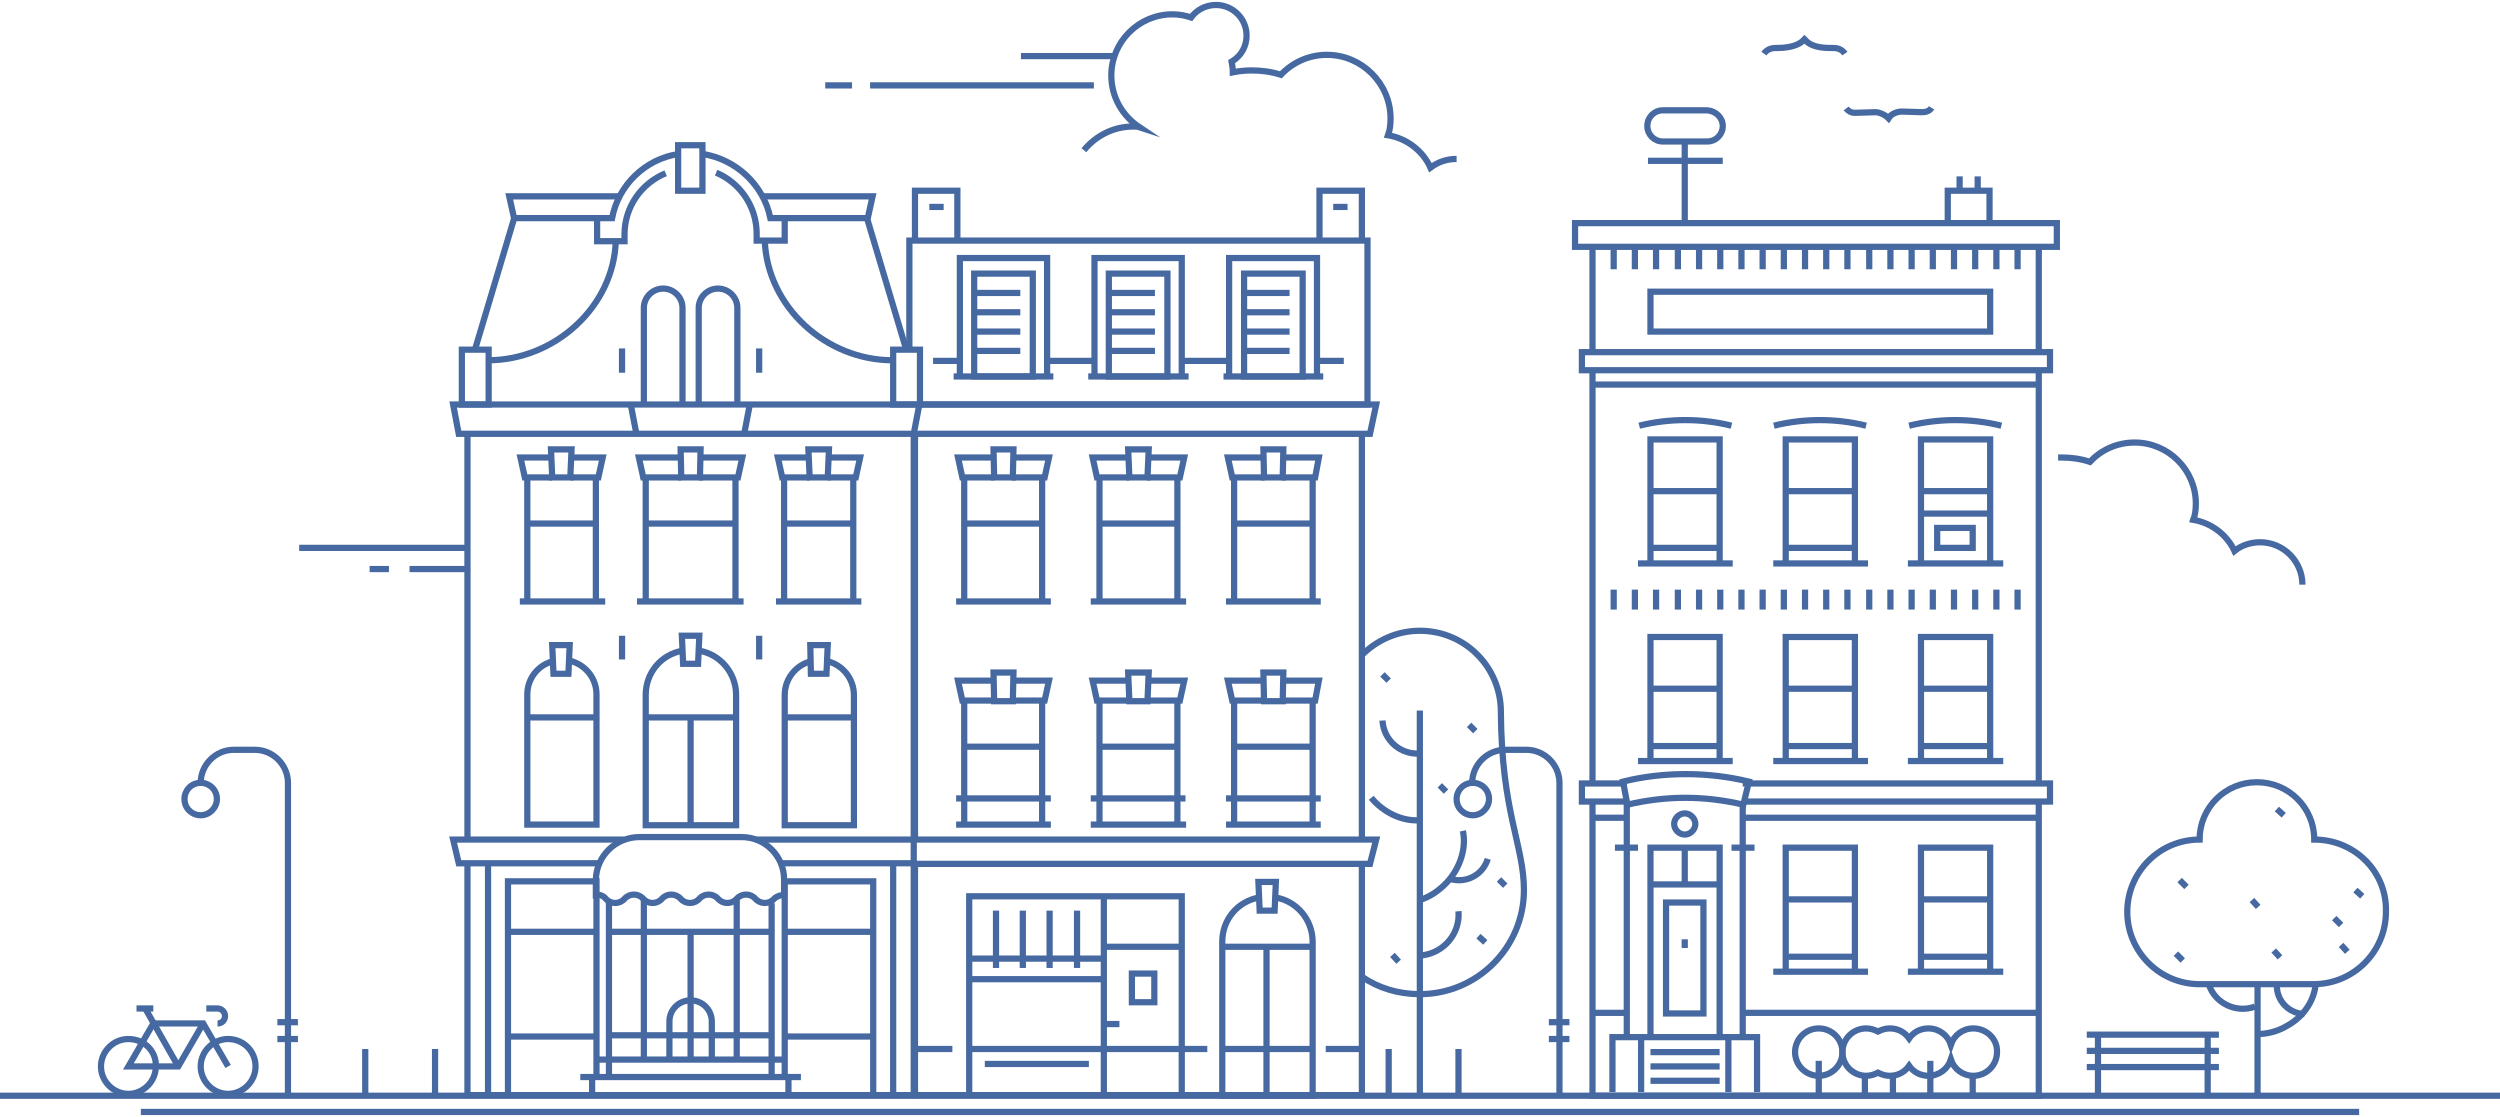
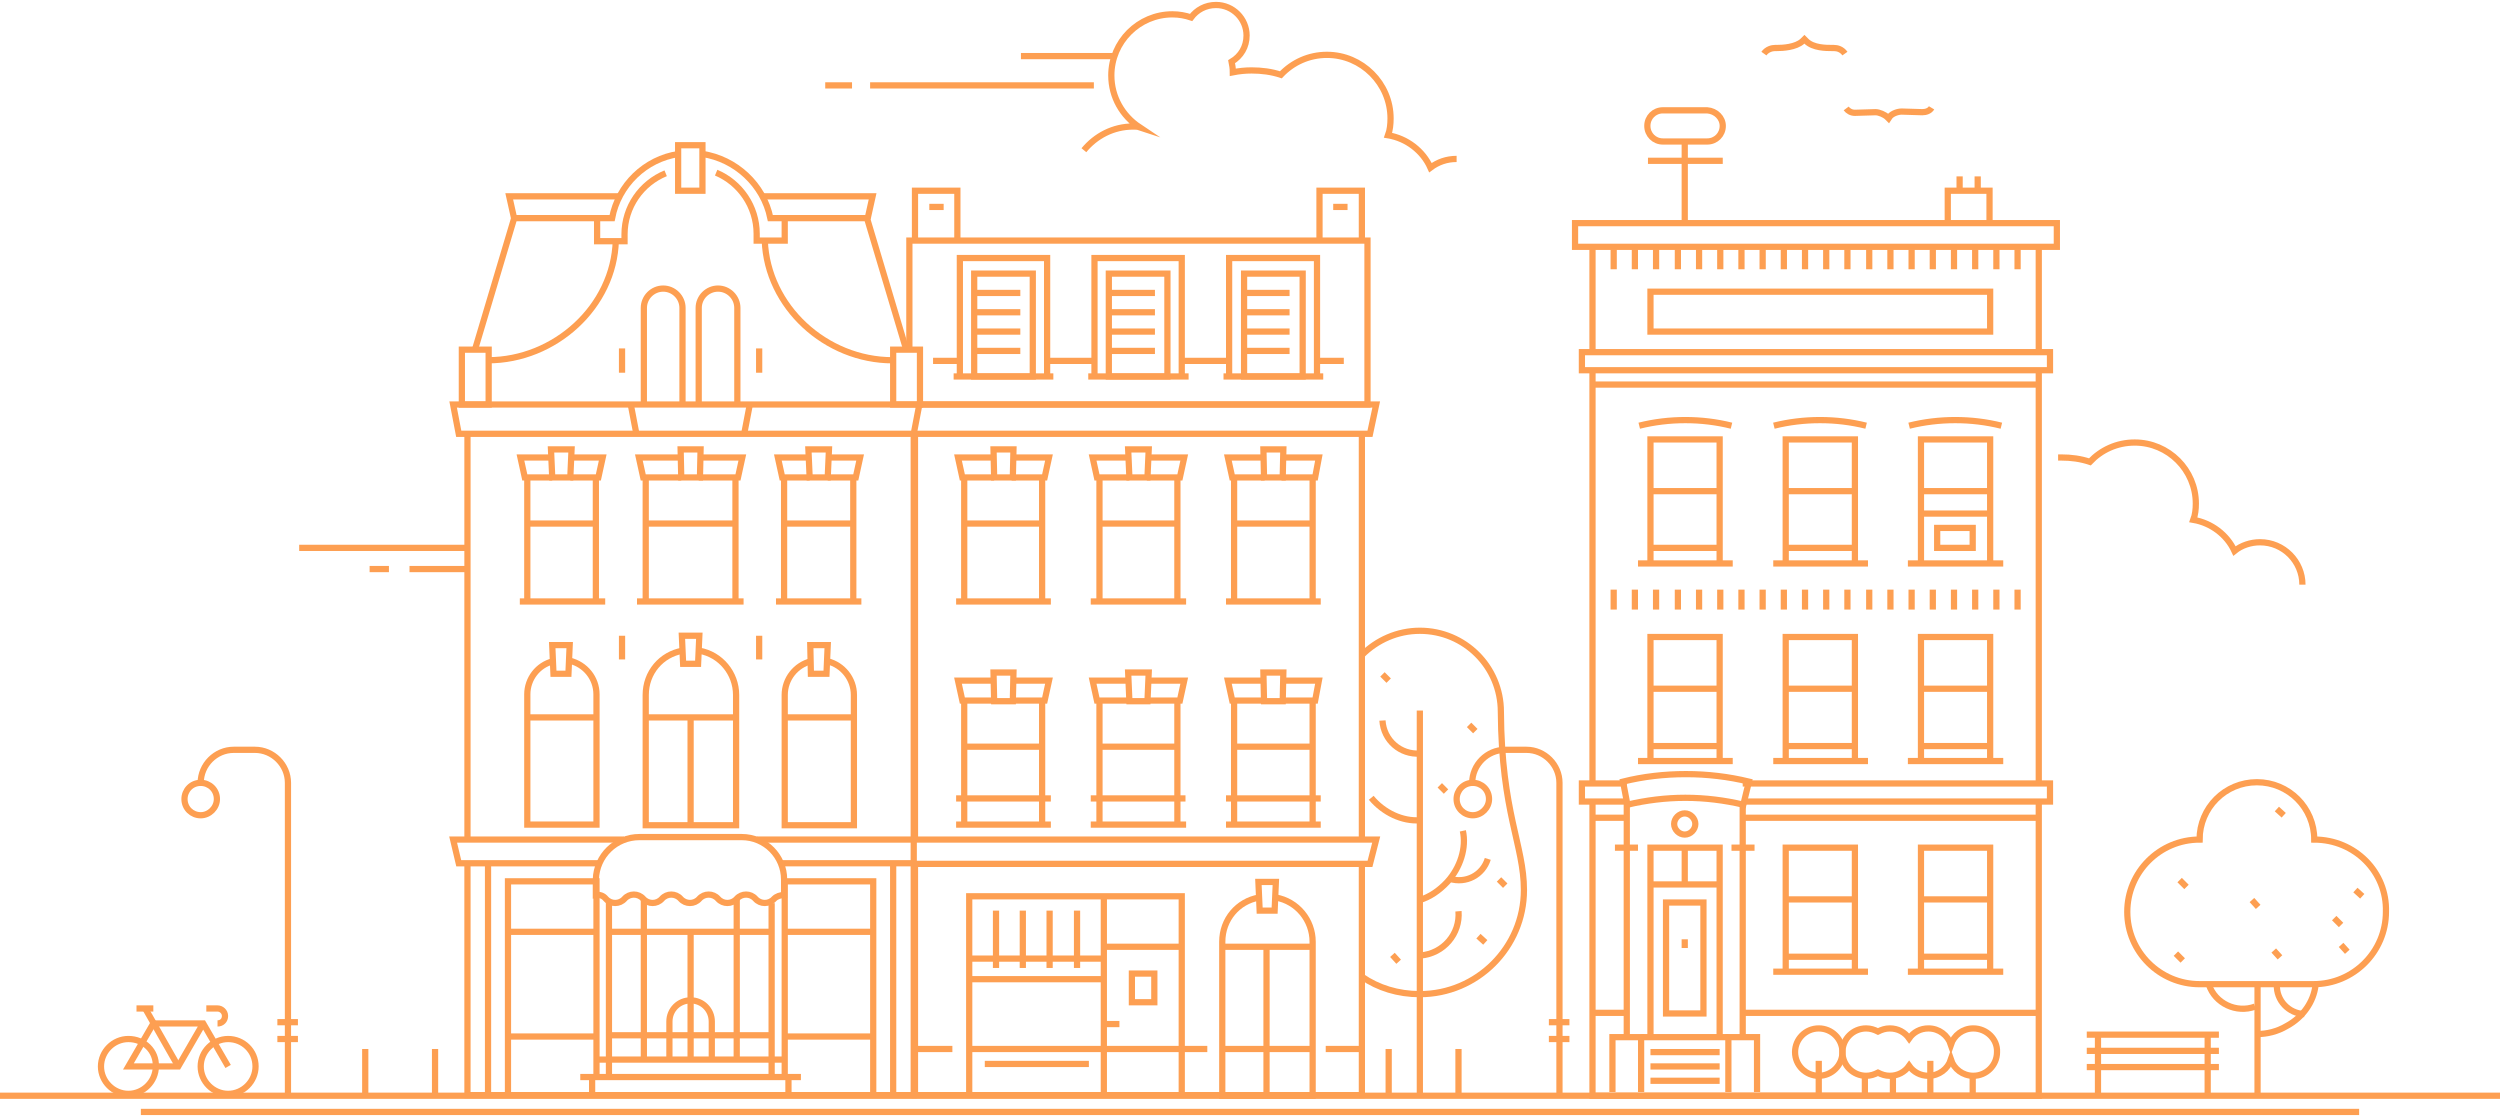
<svg xmlns="http://www.w3.org/2000/svg" version="1.1" x="0px" y="0px" viewBox="0 0 401.1 179.1" style="enable-background:new 0 0 401.1 179.1;" xml:space="preserve">
  <style type="text/css">
- 	.st0{fill: none;stroke:#4769A1;stroke-miterlimit:10;}
+ 	.st0{fill: none;stroke:#fd9f52;stroke-miterlimit:10;}
</style>
  <g id="Layer_5">
</g>
  <g id="Layer_2">
    <path class="st0" d="M330.2,73.4c0.1,0,0.3,0,0.5,0c1.6,0,3.1,0.2,4.6,0.7c1.8-1.9,4.3-3.1,7.2-3.1c5.4,0,9.8,4.4,9.8,9.8   c0,0.9-0.1,1.8-0.4,2.6c2.9,0.5,5.4,2.4,6.6,5c1.1-0.9,2.6-1.4,4.1-1.4c3.8,0,6.8,3.1,6.8,6.8" />
    <g>
      <line class="st0" x1="139.6" y1="13.7" x2="175.5" y2="13.7" />
      <line class="st0" x1="132.4" y1="13.7" x2="136.7" y2="13.7" />
      <line class="st0" x1="163.8" y1="9" x2="178.9" y2="9" />
      <path class="st0" d="M173.9,24.1c1.9-2.3,4.7-3.8,7.9-3.8c0.3,0,0.7,0,1,0.1c-2.7-1.8-4.5-4.8-4.5-8.3c0-5.4,4.4-9.8,9.8-9.8    c1.1,0,2.1,0.2,3,0.5c0.9-1.2,2.3-2,4-2c2.7,0,4.9,2.2,4.9,4.9c0,1.8-0.9,3.3-2.4,4.2c0.1,0.5,0.2,1.1,0.2,1.7c1-0.2,2-0.3,3-0.3    c1.6,0,3.2,0.2,4.7,0.7c1.9-2,4.5-3.2,7.4-3.2c5.6,0,10.2,4.6,10.2,10.2c0,0.9-0.1,1.9-0.4,2.7c3,0.5,5.6,2.5,6.8,5.2    c1.2-0.9,2.6-1.4,4.2-1.4" />
    </g>
    <g>
      <path class="st0" d="M218.5,105.1c2.4-2.4,5.7-3.9,9.3-3.9l0,0c7.2,0,13,5.8,13,13c0.1,16.2,3.7,21.4,3.7,28.6    c0,9.2-7.5,16.7-16.7,16.7l0,0c-3.5,0-6.7-1-9.3-2.8" />
      <line class="st0" x1="227.8" y1="175.8" x2="227.8" y2="114" />
      <path class="st0" d="M234.7,133.3c0.6,2.7-0.4,5.9-2.5,8.2l0,0c-1.3,1.4-2.8,2.4-4.4,2.9" />
      <path class="st0" d="M227.8,131.6c-2.8,0.2-5.8-1.2-7.8-3.6l0,0" />
      <path class="st0" d="M227.8,120.9c-3.1,0.2-5.8-2.1-6-5.3l0,0" />
      <path class="st0" d="M234,146.2c0.3,3.6-2.4,6.8-6.1,7.1l0,0" />
      <path class="st0" d="M238.7,137.8c-0.8,2.6-3.5,4-6.1,3.2l0,0" />
    </g>
    <g>
      <line class="st0" x1="0" y1="175.8" x2="401.1" y2="175.8" />
      <line class="st0" x1="22.6" y1="178.4" x2="378.5" y2="178.4" />
    </g>
    <g>
      <line class="st0" x1="97.1" y1="96.5" x2="83.4" y2="96.5" />
      <line class="st0" x1="138.2" y1="96.5" x2="124.5" y2="96.5" />
      <path class="st0" d="M95.6,96.5V76.6 M84.6,76.6v19.9" />
      <polyline class="st0" points="88.6,76.6 84.2,76.6 83.5,73.4 88.5,73.4   " />
      <polyline class="st0" points="91.6,73.4 96.7,73.4 96,76.6 91.5,76.6   " />
      <polygon class="st0" points="88.4,72.1 91.7,72.1 91.5,76.6 88.6,76.6   " />
      <path class="st0" d="M136.9,96.5V76.6 M125.8,76.6v19.9" />
      <polyline class="st0" points="129.9,76.6 125.5,76.6 124.8,73.4 129.8,73.4   " />
      <polyline class="st0" points="132.9,73.4 138,73.4 137.3,76.6 132.8,76.6   " />
      <polygon class="st0" points="129.7,72.1 133,72.1 132.8,76.6 129.9,76.6   " />
      <line class="st0" x1="119.3" y1="96.5" x2="102.2" y2="96.5" />
      <polyline class="st0" points="109.3,76.6 103.2,76.6 102.5,73.4 109.2,73.4   " />
      <polyline class="st0" points="112.4,73.4 119.1,73.4 118.4,76.6 112.1,76.6   " />
      <polygon class="st0" points="109.2,72.1 112.4,72.1 112.3,76.6 109.3,76.6   " />
      <path class="st0" d="M118,96.5V76.6 M103.6,76.6v19.9" />
      <polyline class="st0" points="119.4,69.6 119.4,69.6 120.3,64.9   " />
      <line class="st0" x1="101.2" y1="64.9" x2="102.1" y2="69.6" />
      <line class="st0" x1="75" y1="135" x2="75" y2="69.6" />
      <polyline class="st0" points="146.6,138.5 146.6,175.7 75,175.7 75,138.4   " />
      <line class="st0" x1="146.6" y1="69.6" x2="146.6" y2="134.7" />
      <path class="st0" d="M78.3,57.8c10.7,0,20.2-8.6,20.5-19.2" />
      <path class="st0" d="M122.7,38.6c0.4,10.6,9.8,19.2,20.5,19.2" />
      <polygon class="st0" points="146.6,69.6 147.5,64.9 72.7,64.9 73.6,69.6   " />
      <polyline class="st0" points="125.4,138.5 146.6,138.5 146.6,134.7 121.4,134.7   " />
      <polyline class="st0" points="100.1,134.7 72.7,134.7 73.6,138.5 96.3,138.5   " />
      <g>
        <path class="st0" d="M114.9,27.7c3.8,1.6,6.5,5.4,6.5,9.8v1.1h4.5v-3.6" />
        <path class="st0" d="M95.8,35.1v3.6l0,0h4.4v-1.1c0-4.4,2.7-8.2,6.6-9.8" />
      </g>
      <rect x="143.3" y="56.1" class="st0" width="4.3" height="8.8" />
      <rect x="74.1" y="56.1" class="st0" width="4.3" height="8.8" />
      <path class="st0" d="M118.3,64.7V49.4c0-1.7-1.4-3.1-3.1-3.1c-1.7,0-3.1,1.4-3.1,3.1v15.3" />
      <path class="st0" d="M109.5,64.7V49.4c0-1.7-1.4-3.1-3.1-3.1c-1.7,0-3.1,1.4-3.1,3.1v15.3" />
      <polygon class="st0" points="130,103.5 132.8,103.5 132.6,108.1 130.1,108.1   " />
      <polygon class="st0" points="88.6,103.5 91.4,103.5 91.2,108.1 88.8,108.1   " />
      <polygon class="st0" points="109.4,102 112.2,102 112,106.5 109.6,106.5   " />
      <path class="st0" d="M130.1,106.1c-2.4,0.6-4.2,2.8-4.2,5.4v0.8v19.3v0.8h0.8h9.5h0.8v-0.8v-19.3v-0.8c0-2.6-1.8-4.8-4.2-5.4" />
      <path class="st0" d="M88.7,106.1c-2.4,0.6-4.1,2.8-4.1,5.3v0.8v19.3v0.8h0.8h9.5h0.8v-0.8v-19.3v-0.8c0-2.6-1.8-4.8-4.3-5.4" />
      <path class="st0" d="M109.5,104.4c-3.4,0.6-5.9,3.5-5.9,7.1v0.8v19.3v0.8h0.8h12.9h0.8v-0.8v-19.3v-0.8c0-3.5-2.5-6.5-5.9-7.1" />
      <path class="st0" d="M102.6,134.3H119c3.8,0,6.8,3.1,6.8,6.8v2.5c-0.6,0-1.2,0.2-1.6,0.6c-0.8,0.9-2.2,0.9-3,0    c-0.8-0.9-2.2-0.9-3,0c-0.8,0.9-2.2,0.9-3,0c-0.8-0.9-2.2-0.9-3,0c-0.8,0.9-2.2,0.9-3,0c-0.8-0.9-2.2-0.9-3,0    c-0.8,0.9-2.2,0.9-3,0c-0.8-0.9-2.2-0.9-3,0c-0.8,0.9-2.2,0.9-3,0c-0.4-0.5-1-0.7-1.6-0.6v-2.5C95.7,137.3,98.8,134.3,102.6,134.3    z" />
      <rect x="108.8" y="23.3" class="st0" width="3.9" height="7.3" />
      <path class="st0" d="M145.4,56.1l-6.3-21.1h-15.5c-1.1-5.4-5.6-9.5-10.9-10.3" />
      <path class="st0" d="M76.2,56.1l6.3-21.1c0,0,15.7,0,15.7,0c1-5.3,5.3-9.5,10.7-10.3" />
      <polyline class="st0" points="82.5,35.1 81.7,31.5 99.4,31.5   " />
      <polyline class="st0" points="139.2,35.1 140,31.5 122.4,31.5   " />
      <line class="st0" x1="95.6" y1="170" x2="125.9" y2="170" />
      <line class="st0" x1="93.1" y1="172.8" x2="128.5" y2="172.8" />
      <line class="st0" x1="97.7" y1="144.7" x2="97.7" y2="172.8" />
      <line class="st0" x1="123.8" y1="144.9" x2="123.8" y2="172.8" />
      <line class="st0" x1="126.5" y1="172.9" x2="126.5" y2="175.8" />
      <line class="st0" x1="95" y1="172.9" x2="95" y2="175.8" />
      <line class="st0" x1="118.2" y1="170" x2="118.2" y2="144.2" />
      <line class="st0" x1="103.3" y1="170" x2="103.3" y2="144.2" />
      <line class="st0" x1="97.7" y1="149.5" x2="124" y2="149.5" />
      <line class="st0" x1="110.8" y1="149.5" x2="110.8" y2="170" />
      <line class="st0" x1="97.6" y1="166.1" x2="124" y2="166.1" />
      <path class="st0" d="M107.4,169.9v-6c0-1.9,1.5-3.4,3.4-3.4l0,0c1.9,0,3.4,1.5,3.4,3.4v6" />
      <line class="st0" x1="78.3" y1="138.6" x2="78.3" y2="175.7" />
      <line class="st0" x1="143.3" y1="138.6" x2="143.3" y2="175.7" />
      <polyline class="st0" points="140.1,175.7 140.1,141.4 125.9,141.4 125.9,172.8   " />
      <line class="st0" x1="140.1" y1="166.3" x2="125.9" y2="166.3" />
      <polyline class="st0" points="81.5,175.7 81.5,141.4 95.7,141.4 95.7,172.8   " />
      <line class="st0" x1="81.5" y1="166.3" x2="95.7" y2="166.3" />
      <line class="st0" x1="140.1" y1="149.5" x2="125.9" y2="149.5" />
      <line class="st0" x1="81.5" y1="149.5" x2="95.7" y2="149.5" />
      <line class="st0" x1="84.5" y1="115.1" x2="95.6" y2="115.1" />
      <line class="st0" x1="125.9" y1="115.1" x2="136.9" y2="115.1" />
      <line class="st0" x1="103.6" y1="115.1" x2="117.9" y2="115.1" />
      <line class="st0" x1="84.5" y1="84" x2="95.6" y2="84" />
      <line class="st0" x1="125.9" y1="84" x2="136.9" y2="84" />
      <line class="st0" x1="103.6" y1="84" x2="117.9" y2="84" />
    </g>
    <g>
      <line class="st0" x1="146.8" y1="135" x2="146.8" y2="69.6" />
      <polyline class="st0" points="218.5,138.5 218.5,175.7 146.8,175.7 146.8,138.4   " />
      <line class="st0" x1="218.5" y1="69.6" x2="218.5" y2="134.7" />
      <polyline class="st0" points="146.8,69.6 219.8,69.6 219.8,69.6 220.8,64.9 147.5,64.9   " />
      <polyline class="st0" points="146.8,138.6 219.8,138.6 219.8,138.6 220.8,134.7 146.8,134.7   " />
      <polyline class="st0" points="145.9,56.1 145.9,38.6 219.4,38.6 219.4,64.9 147.5,64.9   " />
      <polygon class="st0" points="201.9,141.5 204.7,141.5 204.5,146.1 202.1,146.1   " />
      <path class="st0" d="M202,144c-3.4,0.6-5.9,3.5-5.9,7.1v0.8v23.1v0.8h0.8h12.9h0.8v-0.8v-23.1v-0.8c0-3.5-2.5-6.5-5.9-7.1" />
      <line class="st0" x1="196.1" y1="151.9" x2="210.5" y2="151.9" />
      <g>
        <g>
          <line class="st0" x1="168.6" y1="96.5" x2="153.4" y2="96.5" />
          <polyline class="st0" points="159.5,76.6 154.4,76.6 153.7,73.4 159.4,73.4     " />
          <polyline class="st0" points="162.6,73.4 168.3,73.4 167.6,76.6 162.3,76.6     " />
          <polygon class="st0" points="159.4,72.1 162.6,72.1 162.5,76.6 159.5,76.6     " />
          <path class="st0" d="M167.2,96.5V76.6 M154.7,76.6v19.9" />
          <line class="st0" x1="154.7" y1="84" x2="167.2" y2="84" />
        </g>
        <g>
          <line class="st0" x1="190.3" y1="96.5" x2="175" y2="96.5" />
          <polyline class="st0" points="181.2,76.6 176,76.6 175.3,73.4 181.1,73.4     " />
          <polyline class="st0" points="184.2,73.4 190,73.4 189.3,76.6 184,76.6     " />
          <polygon class="st0" points="181,72.1 184.3,72.1 184.1,76.6 181.2,76.6     " />
          <path class="st0" d="M188.9,96.5V76.6 M176.4,76.6v19.9" />
          <line class="st0" x1="176.4" y1="84" x2="188.9" y2="84" />
        </g>
        <g>
          <line class="st0" x1="211.9" y1="96.5" x2="196.7" y2="96.5" />
          <polyline class="st0" points="202.9,76.6 197.7,76.6 197,73.4 202.7,73.4     " />
          <polyline class="st0" points="205.9,73.4 211.6,73.4 211,76.6 205.6,76.6     " />
          <polygon class="st0" points="202.7,72.1 205.9,72.1 205.8,76.6 202.8,76.6     " />
          <path class="st0" d="M210.6,96.5V76.6 M198,76.6v19.9" />
          <line class="st0" x1="198" y1="84" x2="210.5" y2="84" />
        </g>
      </g>
      <g>
        <g>
          <line class="st0" x1="168.6" y1="132.3" x2="153.4" y2="132.3" />
          <polyline class="st0" points="159.5,112.4 154.4,112.4 153.7,109.2 159.4,109.2     " />
          <polyline class="st0" points="162.6,109.2 168.3,109.2 167.6,112.4 162.3,112.4     " />
          <polygon class="st0" points="159.4,107.9 162.6,107.9 162.5,112.5 159.5,112.5     " />
          <path class="st0" d="M167.2,132.3v-19.9 M154.7,112.5v19.9" />
          <line class="st0" x1="154.7" y1="119.8" x2="167.2" y2="119.8" />
        </g>
        <g>
          <line class="st0" x1="190.3" y1="132.3" x2="175" y2="132.3" />
          <polyline class="st0" points="181.2,112.4 176,112.4 175.3,109.2 181.1,109.2     " />
          <polyline class="st0" points="184.2,109.2 190,109.2 189.3,112.4 184,112.4     " />
          <polygon class="st0" points="181,107.9 184.3,107.9 184.1,112.5 181.2,112.5     " />
          <path class="st0" d="M188.9,132.3v-19.9 M176.4,112.5v19.9" />
          <line class="st0" x1="176.4" y1="119.8" x2="188.9" y2="119.8" />
        </g>
        <g>
          <line class="st0" x1="211.9" y1="132.3" x2="196.7" y2="132.3" />
          <polyline class="st0" points="202.9,112.4 197.7,112.4 197,109.2 202.7,109.2     " />
          <polyline class="st0" points="205.9,109.2 211.6,109.2 211,112.4 205.6,112.4     " />
          <polygon class="st0" points="202.7,107.9 205.9,107.9 205.8,112.5 202.8,112.5     " />
          <path class="st0" d="M210.6,132.3v-19.9 M198,112.5v19.9" />
          <line class="st0" x1="198" y1="119.8" x2="210.5" y2="119.8" />
        </g>
      </g>
      <line class="st0" x1="203.2" y1="151.9" x2="203.2" y2="175.6" />
      <line class="st0" x1="196.1" y1="168.3" x2="210.5" y2="168.3" />
      <line class="st0" x1="153.4" y1="128.1" x2="168.6" y2="128.1" />
      <line class="st0" x1="196.7" y1="128.1" x2="211.9" y2="128.1" />
      <line class="st0" x1="175" y1="128.1" x2="190.2" y2="128.1" />
      <g>
        <rect x="156.3" y="43.9" class="st0" width="9.4" height="16.5" />
        <line class="st0" x1="153" y1="60.4" x2="169" y2="60.4" />
        <line class="st0" x1="156.3" y1="56.3" x2="163.7" y2="56.3" />
        <line class="st0" x1="156.3" y1="53.2" x2="163.7" y2="53.2" />
        <line class="st0" x1="156.3" y1="50.1" x2="163.7" y2="50.1" />
        <line class="st0" x1="156.3" y1="47" x2="163.7" y2="47" />
        <polyline class="st0" points="168,60.4 168,41.4 154,41.4 154,60.4    " />
      </g>
      <g>
        <rect x="177.9" y="43.9" class="st0" width="9.4" height="16.5" />
        <line class="st0" x1="174.6" y1="60.4" x2="190.7" y2="60.4" />
        <line class="st0" x1="177.9" y1="56.3" x2="185.3" y2="56.3" />
        <line class="st0" x1="177.9" y1="53.2" x2="185.3" y2="53.2" />
        <line class="st0" x1="177.9" y1="50.1" x2="185.3" y2="50.1" />
        <line class="st0" x1="177.9" y1="47" x2="185.3" y2="47" />
        <polyline class="st0" points="189.6,60.4 189.6,41.4 175.6,41.4 175.6,60.4    " />
      </g>
      <g>
        <rect x="199.6" y="43.9" class="st0" width="9.4" height="16.5" />
        <line class="st0" x1="196.3" y1="60.4" x2="212.3" y2="60.4" />
        <line class="st0" x1="199.6" y1="56.3" x2="206.9" y2="56.3" />
        <line class="st0" x1="199.6" y1="53.2" x2="206.9" y2="53.2" />
        <line class="st0" x1="199.6" y1="50.1" x2="206.9" y2="50.1" />
        <line class="st0" x1="199.6" y1="47" x2="206.9" y2="47" />
        <polyline class="st0" points="211.3,60.4 211.3,41.4 197.2,41.4 197.2,60.4    " />
      </g>
      <polyline class="st0" points="189.6,175.6 189.6,143.8 155.5,143.8 155.5,175.6   " />
      <line class="st0" x1="177.1" y1="144" x2="177.1" y2="175.6" />
      <line class="st0" x1="189.6" y1="168.3" x2="155.5" y2="168.3" />
      <line class="st0" x1="189.7" y1="151.9" x2="177.1" y2="151.9" />
      <line class="st0" x1="155.5" y1="157.1" x2="177.1" y2="157.1" />
      <line class="st0" x1="177.1" y1="153.8" x2="155.5" y2="153.8" />
      <g>
        <line class="st0" x1="159.8" y1="155.3" x2="159.8" y2="146.1" />
        <line class="st0" x1="164.1" y1="155.3" x2="164.1" y2="146.1" />
        <line class="st0" x1="168.4" y1="155.3" x2="168.4" y2="146.1" />
        <line class="st0" x1="172.8" y1="155.3" x2="172.8" y2="146.1" />
      </g>
      <line class="st0" x1="158" y1="170.7" x2="174.7" y2="170.7" />
      <line class="st0" x1="177.1" y1="164.3" x2="179.6" y2="164.3" />
      <rect x="181.6" y="156.2" class="st0" width="3.6" height="4.6" />
    </g>
    <line class="st0" x1="240.5" y1="141.1" x2="241.5" y2="142.1" />
    <line class="st0" x1="235.7" y1="116.3" x2="236.7" y2="117.3" />
    <line class="st0" x1="231" y1="126" x2="232" y2="127" />
    <line class="st0" x1="223.4" y1="153.2" x2="224.4" y2="154.3" />
    <line class="st0" x1="237.2" y1="150.2" x2="238.3" y2="151.2" />
    <line class="st0" x1="221.8" y1="108.2" x2="222.8" y2="109.2" />
    <g>
      <path class="st0" d="M32.2,125.6c0-2.9,2.4-5.3,5.3-5.3h3.4c2.9,0,5.3,2.4,5.3,5.3v50.4" />
      <path class="st0" d="M34.8,128.2c0-1.5-1.2-2.6-2.6-2.6c-1.5,0-2.6,1.2-2.6,2.6c0,1.5,1.2,2.6,2.6,2.6    C33.6,130.8,34.8,129.6,34.8,128.2z" />
      <line class="st0" x1="44.5" y1="164" x2="47.8" y2="164" />
      <line class="st0" x1="44.5" y1="166.7" x2="47.8" y2="166.7" />
    </g>
    <g>
      <path class="st0" d="M236.2,125.6c0-2.9,2.4-5.3,5.3-5.3h3.4c2.9,0,5.3,2.4,5.3,5.3v50.4" />
      <path class="st0" d="M238.9,128.2c0-1.5-1.2-2.6-2.6-2.6c-1.5,0-2.6,1.2-2.6,2.6c0,1.5,1.2,2.6,2.6,2.6    C237.7,130.8,238.9,129.6,238.9,128.2z" />
      <line class="st0" x1="248.5" y1="164" x2="251.8" y2="164" />
      <line class="st0" x1="248.5" y1="166.7" x2="251.8" y2="166.7" />
    </g>
    <g>
      <line class="st0" x1="334.8" y1="166" x2="356" y2="166" />
      <line class="st0" x1="334.8" y1="168.6" x2="356" y2="168.6" />
      <line class="st0" x1="334.8" y1="171.2" x2="356" y2="171.2" />
      <line class="st0" x1="354.2" y1="166" x2="354.2" y2="175.6" />
      <line class="st0" x1="336.6" y1="165.9" x2="336.6" y2="175.6" />
    </g>
    <g>
      <line class="st0" x1="234" y1="175.6" x2="234" y2="168.3" />
      <line class="st0" x1="222.8" y1="175.6" x2="222.8" y2="168.3" />
    </g>
    <polyline class="st0" points="327.1,128.2 327.1,175.8 255.5,175.8 255.5,128.2  " />
    <g>
      <line class="st0" x1="255.5" y1="125.7" x2="255.5" y2="59.4" />
      <line class="st0" x1="327.1" y1="59.4" x2="327.1" y2="125.4" />
    </g>
    <g>
      <line class="st0" x1="255.5" y1="56.3" x2="255.5" y2="39.7" />
      <line class="st0" x1="327.1" y1="39.7" x2="327.1" y2="56.2" />
    </g>
    <g>
      <line class="st0" x1="278" y1="122.1" x2="262.8" y2="122.1" />
      <g>
        <path class="st0" d="M275.9,122.1v-19.9h-11.1v19.9" />
        <line class="st0" x1="264.8" y1="110.5" x2="275.9" y2="110.5" />
        <line class="st0" x1="264.8" y1="119.7" x2="275.9" y2="119.7" />
      </g>
    </g>
    <g>
      <line class="st0" x1="299.7" y1="122.1" x2="284.5" y2="122.1" />
      <g>
        <polyline class="st0" points="297.6,122.1 297.6,102.2 286.5,102.2 286.5,122.1    " />
        <line class="st0" x1="286.4" y1="110.5" x2="297.6" y2="110.5" />
        <line class="st0" x1="286.4" y1="119.7" x2="297.6" y2="119.7" />
      </g>
    </g>
    <g>
      <line class="st0" x1="321.4" y1="122.1" x2="306.1" y2="122.1" />
      <g>
        <path class="st0" d="M319.3,122.1v-19.9h-11.1v19.9" />
        <line class="st0" x1="308.1" y1="110.5" x2="319.2" y2="110.5" />
        <line class="st0" x1="308.1" y1="119.7" x2="319.2" y2="119.7" />
      </g>
    </g>
    <g>
      <path class="st0" d="M275.9,166.3V136h-11.1v30.3" />
      <line class="st0" x1="264.8" y1="141.9" x2="275.9" y2="141.9" />
      <g>
        <line class="st0" x1="299.7" y1="155.9" x2="284.5" y2="155.9" />
        <g>
          <polyline class="st0" points="297.6,155.9 297.6,136 286.5,136 286.5,155.9     " />
          <line class="st0" x1="286.4" y1="144.3" x2="297.6" y2="144.3" />
          <line class="st0" x1="286.4" y1="153.5" x2="297.6" y2="153.5" />
        </g>
      </g>
      <g>
        <line class="st0" x1="321.4" y1="155.9" x2="306.1" y2="155.9" />
        <g>
          <path class="st0" d="M319.3,155.9V136h-11.1v19.9" />
          <line class="st0" x1="308.1" y1="144.3" x2="319.2" y2="144.3" />
          <line class="st0" x1="308.1" y1="153.5" x2="319.2" y2="153.5" />
        </g>
      </g>
    </g>
    <g>
      <line class="st0" x1="69.8" y1="175.6" x2="69.8" y2="168.3" />
      <line class="st0" x1="58.6" y1="175.6" x2="58.6" y2="168.3" />
    </g>
    <g>
      <line class="st0" x1="278" y1="90.4" x2="262.8" y2="90.4" />
      <g>
        <path class="st0" d="M275.9,90.4V70.5h-11.1v19.9" />
        <line class="st0" x1="264.8" y1="78.8" x2="275.9" y2="78.8" />
        <line class="st0" x1="264.8" y1="87.9" x2="275.9" y2="87.9" />
      </g>
    </g>
    <g>
      <line class="st0" x1="299.7" y1="90.4" x2="284.5" y2="90.4" />
      <g>
        <polyline class="st0" points="297.6,90.4 297.6,70.5 286.5,70.5 286.5,90.4    " />
        <line class="st0" x1="286.4" y1="78.8" x2="297.6" y2="78.8" />
        <line class="st0" x1="286.4" y1="87.9" x2="297.6" y2="87.9" />
      </g>
    </g>
    <g>
      <line class="st0" x1="321.4" y1="90.4" x2="306.1" y2="90.4" />
      <g>
        <path class="st0" d="M319.3,90.4V70.5h-11.1v19.9" />
        <line class="st0" x1="308.1" y1="78.8" x2="319.2" y2="78.8" />
        <line class="st0" x1="308.1" y1="82.4" x2="319.2" y2="82.4" />
        <rect x="310.8" y="84.7" class="st0" width="5.7" height="3.2" />
      </g>
    </g>
    <path class="st0" d="M277.8,68.3c-2.4-0.6-4.9-0.9-7.4-0.9c-2.5,0-5,0.3-7.4,0.9" />
    <g>
      <path class="st0" d="M261.1,129.1c3-0.7,6.1-1.1,9.3-1.1c3.2,0,6.3,0.4,9.3,1.1l0.9-3.7c-3.3-0.8-6.7-1.2-10.1-1.2    c-3.5,0-6.9,0.4-10.1,1.2L261.1,129.1z" />
    </g>
    <path class="st0" d="M321.1,68.3c-2.4-0.6-4.9-0.9-7.4-0.9c-2.5,0-5,0.3-7.4,0.9" />
    <path class="st0" d="M299.4,68.3c-2.4-0.6-4.9-0.9-7.4-0.9c-2.5,0-5,0.3-7.4,0.9" />
    <polyline class="st0" points="279.6,125.7 328.9,125.7 328.9,128.6 279.6,128.6  " />
    <polyline class="st0" points="261,128.6 253.8,128.6 253.8,125.7 261,125.7  " />
    <rect x="253.8" y="56.5" class="st0" width="75.1" height="2.9" />
    <rect x="252.7" y="35.8" class="st0" width="77.3" height="3.8" />
    <g>
      <line class="st0" x1="258.9" y1="94.6" x2="258.9" y2="97.8" />
      <line class="st0" x1="262.3" y1="94.6" x2="262.3" y2="97.8" />
      <line class="st0" x1="265.7" y1="94.6" x2="265.7" y2="97.8" />
      <line class="st0" x1="269.2" y1="94.6" x2="269.2" y2="97.8" />
      <line class="st0" x1="272.6" y1="94.6" x2="272.6" y2="97.8" />
      <line class="st0" x1="276" y1="94.6" x2="276" y2="97.8" />
      <line class="st0" x1="279.4" y1="94.6" x2="279.4" y2="97.8" />
      <line class="st0" x1="282.8" y1="94.6" x2="282.8" y2="97.8" />
      <line class="st0" x1="286.2" y1="94.6" x2="286.2" y2="97.8" />
      <line class="st0" x1="289.6" y1="94.6" x2="289.6" y2="97.8" />
      <line class="st0" x1="293" y1="94.6" x2="293" y2="97.8" />
      <line class="st0" x1="296.4" y1="94.6" x2="296.4" y2="97.8" />
      <line class="st0" x1="299.9" y1="94.6" x2="299.9" y2="97.8" />
      <line class="st0" x1="303.3" y1="94.6" x2="303.3" y2="97.8" />
      <line class="st0" x1="306.7" y1="94.6" x2="306.7" y2="97.8" />
      <line class="st0" x1="310.1" y1="94.6" x2="310.1" y2="97.8" />
      <line class="st0" x1="313.5" y1="94.6" x2="313.5" y2="97.8" />
      <line class="st0" x1="316.9" y1="94.6" x2="316.9" y2="97.8" />
      <line class="st0" x1="320.3" y1="94.6" x2="320.3" y2="97.8" />
      <line class="st0" x1="323.7" y1="94.6" x2="323.7" y2="97.8" />
    </g>
    <g>
      <line class="st0" x1="258.9" y1="40" x2="258.9" y2="43.2" />
      <line class="st0" x1="262.3" y1="40" x2="262.3" y2="43.2" />
      <line class="st0" x1="265.7" y1="40" x2="265.7" y2="43.2" />
      <line class="st0" x1="269.2" y1="40" x2="269.2" y2="43.2" />
      <line class="st0" x1="272.6" y1="40" x2="272.6" y2="43.2" />
      <line class="st0" x1="276" y1="40" x2="276" y2="43.2" />
      <line class="st0" x1="279.4" y1="40" x2="279.4" y2="43.2" />
      <line class="st0" x1="282.8" y1="40" x2="282.8" y2="43.2" />
      <line class="st0" x1="286.2" y1="40" x2="286.2" y2="43.2" />
      <line class="st0" x1="289.6" y1="40" x2="289.6" y2="43.2" />
      <line class="st0" x1="293" y1="40" x2="293" y2="43.2" />
      <line class="st0" x1="296.4" y1="40" x2="296.4" y2="43.2" />
      <line class="st0" x1="299.9" y1="40" x2="299.9" y2="43.2" />
      <line class="st0" x1="303.3" y1="40" x2="303.3" y2="43.2" />
      <line class="st0" x1="306.7" y1="40" x2="306.7" y2="43.2" />
      <line class="st0" x1="310.1" y1="40" x2="310.1" y2="43.2" />
      <line class="st0" x1="313.5" y1="40" x2="313.5" y2="43.2" />
      <line class="st0" x1="316.9" y1="40" x2="316.9" y2="43.2" />
      <line class="st0" x1="320.3" y1="40" x2="320.3" y2="43.2" />
      <line class="st0" x1="323.7" y1="40" x2="323.7" y2="43.2" />
    </g>
    <line class="st0" x1="255.5" y1="61.7" x2="327.1" y2="61.7" />
    <line class="st0" x1="279.6" y1="131.2" x2="327.1" y2="131.2" />
    <line class="st0" x1="255.5" y1="131.2" x2="261" y2="131.2" />
    <line class="st0" x1="279.6" y1="162.5" x2="327.1" y2="162.5" />
    <line class="st0" x1="255.6" y1="162.5" x2="261" y2="162.5" />
    <rect x="264.8" y="46.8" class="st0" width="54.5" height="6.4" />
    <path class="st0" d="M276.4,20.2c0,1.4-1.1,2.5-2.5,2.5h-7.1c-1.4,0-2.5-1.1-2.5-2.5c0-1.4,1.1-2.5,2.5-2.5h7.1   C275.3,17.8,276.4,18.9,276.4,20.2z" />
    <line class="st0" x1="270.3" y1="22.7" x2="270.3" y2="35.8" />
    <line class="st0" x1="264.4" y1="25.8" x2="276.4" y2="25.8" />
    <g>
      <polyline class="st0" points="312.5,35.8 312.5,30.6 319.2,30.6 319.2,35.8   " />
      <line class="st0" x1="314.4" y1="30.6" x2="314.4" y2="28.3" />
      <line class="st0" x1="317.3" y1="30.6" x2="317.3" y2="28.3" />
    </g>
    <g>
      <polyline class="st0" points="211.7,38.6 211.7,30.6 218.5,30.6 218.5,38.6   " />
      <line class="st0" x1="213.9" y1="33.2" x2="216.2" y2="33.2" />
    </g>
    <g>
      <polyline class="st0" points="146.8,38.6 146.8,30.6 153.6,30.6 153.6,38.6   " />
      <line class="st0" x1="149.1" y1="33.2" x2="151.4" y2="33.2" />
    </g>
    <line class="st0" x1="270.3" y1="141.9" x2="270.3" y2="136" />
    <line class="st0" x1="270.3" y1="152.1" x2="270.3" y2="150.7" />
    <line class="st0" x1="261" y1="166.4" x2="261" y2="128.6" />
    <line class="st0" x1="279.6" y1="166.4" x2="279.6" y2="128.6" />
    <line class="st0" x1="262.8" y1="136" x2="259.1" y2="136" />
    <line class="st0" x1="281.5" y1="136" x2="277.8" y2="136" />
    <polyline class="st0" points="277.3,175.2 277.3,166.4 281.9,166.4 281.9,175.2  " />
    <polyline class="st0" points="258.7,175.2 258.7,166.4 263.3,166.4 263.3,175.2  " />
    <line class="st0" x1="263.3" y1="166.4" x2="277.3" y2="166.4" />
    <g>
      <line class="st0" x1="264.8" y1="168.8" x2="275.9" y2="168.8" />
      <line class="st0" x1="264.8" y1="171.1" x2="275.9" y2="171.1" />
      <line class="st0" x1="264.8" y1="173.4" x2="275.9" y2="173.4" />
    </g>
    <path class="st0" d="M272,132.2c0-0.9-0.8-1.7-1.7-1.7c-0.9,0-1.7,0.8-1.7,1.7c0,0.9,0.8,1.7,1.7,1.7   C271.2,133.9,272,133.1,272,132.2z" />
    <rect x="267.3" y="144.8" class="st0" width="6" height="17.8" />
    <line class="st0" x1="212.7" y1="168.3" x2="218.5" y2="168.3" />
    <line class="st0" x1="189.6" y1="168.3" x2="193.7" y2="168.3" />
    <line class="st0" x1="146.6" y1="168.3" x2="152.8" y2="168.3" />
    <g>
      <line class="st0" x1="377.9" y1="142.8" x2="379" y2="143.8" />
      <line class="st0" x1="374.5" y1="147.3" x2="375.6" y2="148.4" />
      <line class="st0" x1="375.6" y1="151.6" x2="376.6" y2="152.7" />
      <line class="st0" x1="365.3" y1="129.8" x2="366.4" y2="130.8" />
      <line class="st0" x1="364.8" y1="152.5" x2="365.8" y2="153.6" />
      <line class="st0" x1="349.7" y1="141.2" x2="350.8" y2="142.3" />
      <line class="st0" x1="350.2" y1="154.1" x2="349.1" y2="153" />
      <line class="st0" x1="362.3" y1="145.5" x2="361.3" y2="144.4" />
      <path class="st0" d="M371.3,134.7c0-5.1-4.1-9.2-9.2-9.2c-5.1,0-9.2,4.1-9.2,9.2c-6.4,0-11.6,5.2-11.6,11.6    c0,6.4,5.2,11.6,11.6,11.6h18.3c6.4,0,11.6-5.2,11.6-11.6C383,139.9,377.8,134.7,371.3,134.7z" />
      <line class="st0" x1="362.2" y1="176" x2="362.2" y2="158" />
      <path class="st0" d="M371.5,158.1c-0.3,2.6-2,5.1-4.6,6.5l0,0c-1.5,0.9-3.2,1.3-4.7,1.3" />
      <path class="st0" d="M361.8,161.5c-3,1.1-6.4-0.5-7.4-3.5l0,0" />
      <path class="st0" d="M365.3,158c-0.1,2.5,1.9,4.6,4.4,4.7l0,0" />
    </g>
    <g>
      <g>
        <path class="st0" d="M316.6,165c-1.7,0-3.1,1.1-3.6,2.6c-0.5-1.5-1.9-2.6-3.6-2.6c-1.3,0-2.4,0.6-3.1,1.6c-0.7-1-1.8-1.6-3.1-1.6     c-0.7,0-1.3,0.2-1.9,0.5c-0.6-0.3-1.2-0.5-1.9-0.5c-2.1,0-3.8,1.7-3.8,3.8c0,2.1,1.7,3.8,3.8,3.8c0.7,0,1.3-0.2,1.9-0.5     c0.6,0.3,1.2,0.5,1.9,0.5c1.3,0,2.4-0.6,3.1-1.6c0.7,1,1.8,1.6,3.1,1.6c1.7,0,3.1-1.1,3.6-2.6c0.5,1.5,1.9,2.6,3.6,2.6     c2.1,0,3.8-1.7,3.8-3.8C320.5,166.7,318.7,165,316.6,165z" />
        <path class="st0" d="M295.6,168.8c0,2.1-1.7,3.8-3.8,3.8c-2.1,0-3.8-1.7-3.8-3.8c0-2.1,1.7-3.8,3.8-3.8     C293.9,165,295.6,166.7,295.6,168.8z" />
      </g>
      <line class="st0" x1="291.8" y1="170.2" x2="291.8" y2="175.8" />
      <line class="st0" x1="309.7" y1="170.2" x2="309.7" y2="175.8" />
      <line class="st0" x1="316.5" y1="172.6" x2="316.5" y2="175.8" />
      <line class="st0" x1="303.7" y1="172.6" x2="303.7" y2="175.8" />
      <line class="st0" x1="299.2" y1="172.6" x2="299.2" y2="175.8" />
    </g>
    <g>
      <path class="st0" d="M36.6,166.7c-2.4,0-4.4,2-4.4,4.4c0,2.4,2,4.4,4.4,4.4c2.4,0,4.4-2,4.4-4.4C41,168.6,39,166.7,36.6,166.7    L36.6,166.7z" />
      <path class="st0" d="M20.6,166.7c-2.4,0-4.4,2-4.4,4.4c0,2.4,2,4.4,4.4,4.4c2.4,0,4.4-2,4.4-4.4C25.1,168.6,23.1,166.7,20.6,166.7    L20.6,166.7z" />
      <path class="st0" d="M33.1,161.8h1.8c0.6,0,1.2,0.5,1.2,1.2s-0.5,1.2-1.2,1.2" />
      <g>
        <g>
          <polyline class="st0" points="32.6,164.2 28.6,171.1 20.6,171.1 24.6,164.2 32.6,164.2 36.6,171.1     " />
        </g>
        <line class="st0" x1="28.6" y1="171.1" x2="23.3" y2="161.8" />
      </g>
      <line class="st0" x1="24.6" y1="161.8" x2="21.9" y2="161.8" />
    </g>
    <path class="st0" d="M283,8.6c0.5-0.7,1.3-0.9,1.8-0.9c0.1,0,0.2,0,0.3,0c0.9,0,3-0.1,4.1-1.1c0.1-0.1,0.2-0.2,0.3-0.3   c0.1,0.1,0.2,0.2,0.3,0.3c1.1,1.1,3.2,1.1,4.1,1.1c0.1,0,0.3,0,0.3,0c0.6,0,1.3,0.2,1.8,0.9" />
    <path class="st0" d="M309.9,17.3c-0.3,0.5-0.9,0.7-1.5,0.7l0,0l-3.3-0.1c-0.6,0-1.5,0.3-1.9,0.8L303,19l-0.2-0.2   c-0.4-0.4-1.3-0.8-1.9-0.8l0,0l-3.3,0.1c-0.6,0-1.1-0.3-1.4-0.7" />
    <g>
      <line class="st0" x1="65.7" y1="91.3" x2="74.8" y2="91.3" />
      <line class="st0" x1="59.3" y1="91.3" x2="62.4" y2="91.3" />
    </g>
    <line class="st0" x1="74.8" y1="87.9" x2="48" y2="87.9" />
    <line class="st0" x1="149.7" y1="57.9" x2="153.9" y2="57.9" />
    <line class="st0" x1="168" y1="57.9" x2="175.6" y2="57.9" />
    <line class="st0" x1="189.6" y1="57.9" x2="197.2" y2="57.9" />
    <line class="st0" x1="211.4" y1="57.9" x2="215.6" y2="57.9" />
    <g>
      <line class="st0" x1="99.8" y1="102" x2="99.8" y2="105.8" />
      <line class="st0" x1="121.8" y1="102" x2="121.8" y2="105.8" />
    </g>
    <g>
      <line class="st0" x1="99.8" y1="55.9" x2="99.8" y2="59.8" />
      <line class="st0" x1="121.8" y1="55.9" x2="121.8" y2="59.8" />
    </g>
    <line class="st0" x1="110.8" y1="115.1" x2="110.8" y2="132.3" />
  </g>
</svg>
